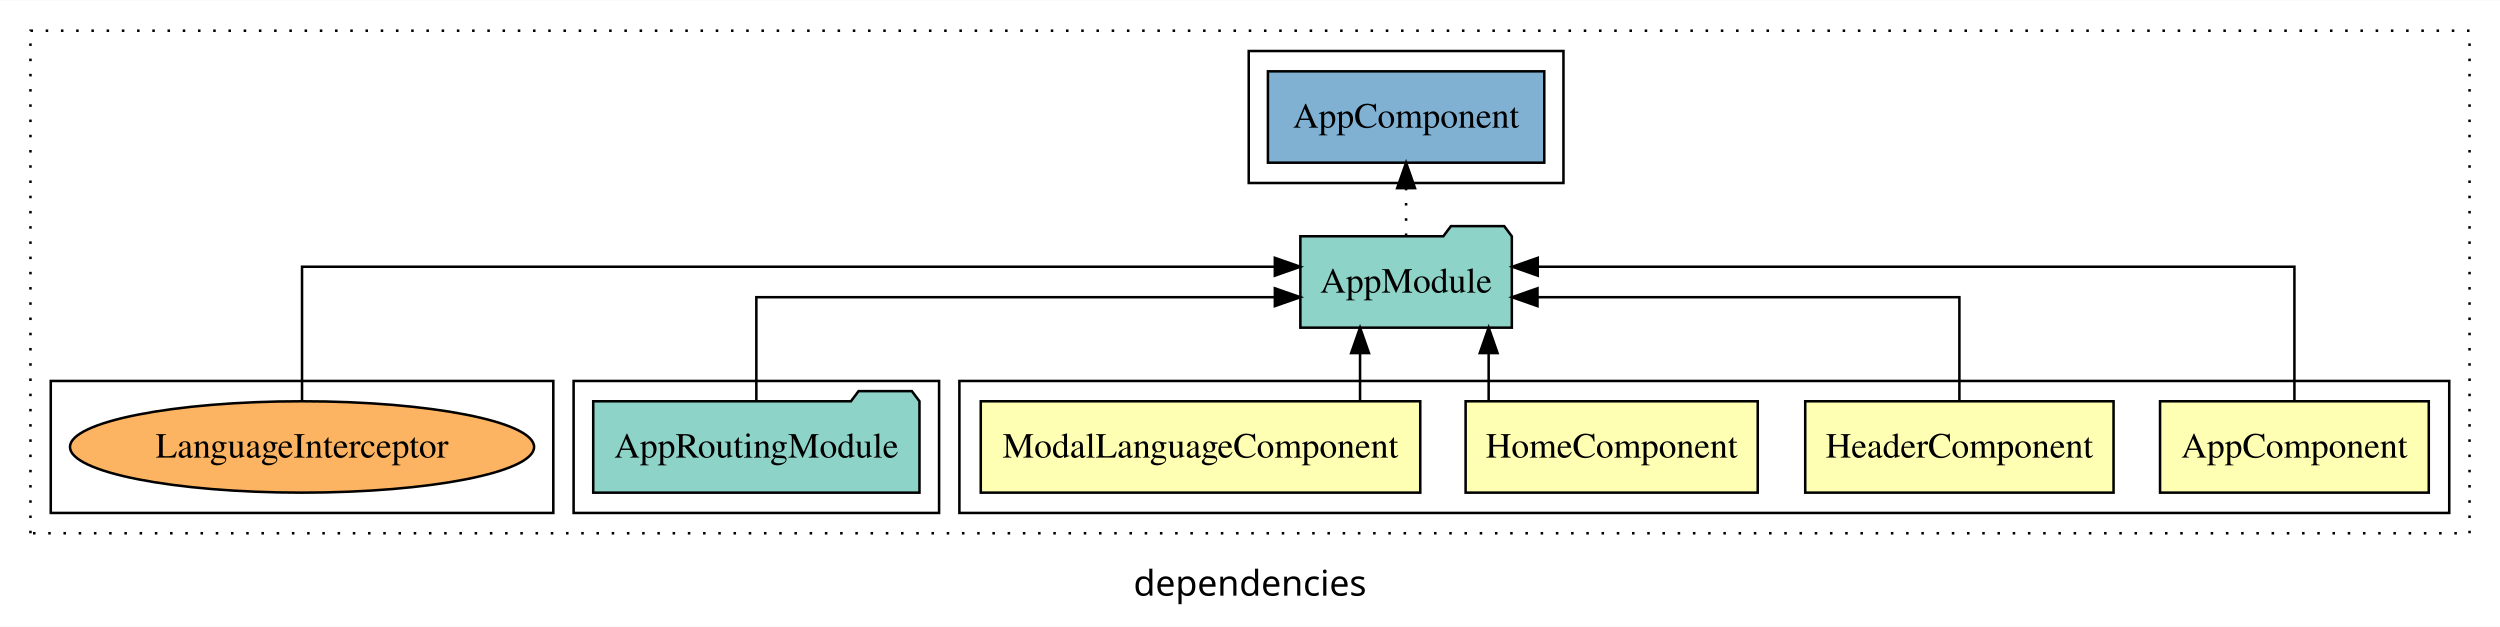
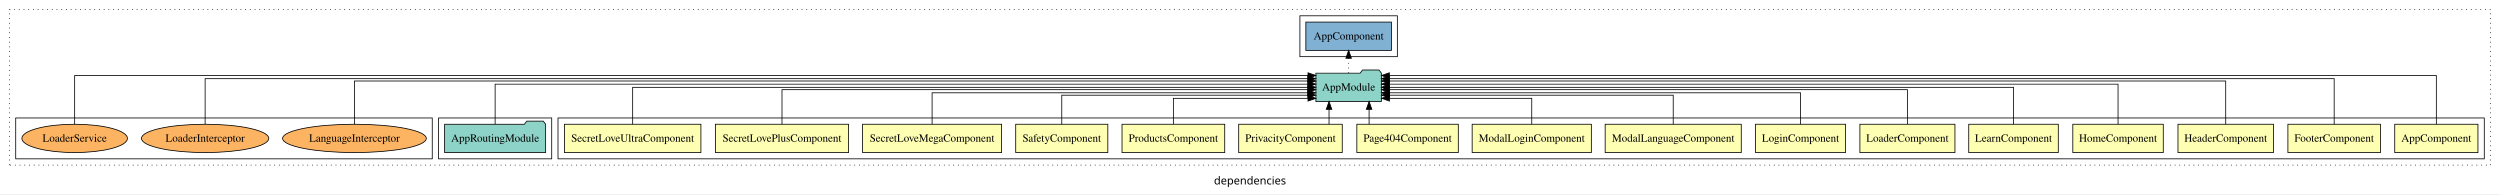
- <svg xmlns="http://www.w3.org/2000/svg" width="985pt" height="247pt" viewBox="0.00 0.00 985.00 246.80">
+ <svg xmlns="http://www.w3.org/2000/svg" width="3181pt" height="247pt" viewBox="0.00 0.00 3181.00 246.80">
  <g id="graph0" class="graph" transform="scale(1 1) rotate(0) translate(4 242.8)">
-     <polygon fill="white" stroke="transparent" points="-4,4 -4,-242.8 981,-242.8 981,4 -4,4" />
-     <text text-anchor="middle" x="488.5" y="-8.2" font-family="sans-serif" font-size="14.00">dependencies</text>
+     <polygon fill="white" stroke="transparent" points="-4,4 -4,-242.8 3177,-242.8 3177,4 -4,4" />
+     <text text-anchor="middle" x="1586.5" y="-8.2" font-family="sans-serif" font-size="14.00">dependencies</text>
    <g id="clust1" class="cluster">
-       <polygon fill="none" stroke="black" stroke-dasharray="1,5" points="8,-32.8 8,-230.8 969,-230.8 969,-32.8 8,-32.8" />
+       <polygon fill="none" stroke="black" stroke-dasharray="1,5" points="8,-32.8 8,-230.8 3165,-230.8 3165,-32.8 8,-32.8" />
    </g>
    <g id="clust2" class="cluster">
-       <polygon fill="none" stroke="black" points="374,-40.8 374,-92.8 961,-92.8 961,-40.8 374,-40.8" />
+       <polygon fill="none" stroke="black" points="706,-40.8 706,-92.8 3157,-92.8 3157,-40.8 706,-40.8" />
    </g>
-     <g id="clust7" class="cluster">
-       <polygon fill="none" stroke="black" points="222,-40.8 222,-92.8 366,-92.8 366,-40.8 222,-40.8" />
+     <g id="clust19" class="cluster">
+       <polygon fill="none" stroke="black" points="554,-40.8 554,-92.8 698,-92.8 698,-40.8 554,-40.8" />
    </g>
-     <g id="clust9" class="cluster">
-       <polygon fill="none" stroke="black" points="488,-170.8 488,-222.8 612,-222.8 612,-170.8 488,-170.8" />
+     <g id="clust21" class="cluster">
+       <polygon fill="none" stroke="black" points="1650,-170.8 1650,-222.8 1774,-222.8 1774,-170.8 1650,-170.8" />
    </g>
-     <g id="clust10" class="cluster">
-       <polygon fill="none" stroke="black" points="16,-40.8 16,-92.8 214,-92.8 214,-40.8 16,-40.8" />
+     <g id="clust22" class="cluster">
+       <polygon fill="none" stroke="black" points="16,-40.8 16,-92.8 546,-92.8 546,-40.8 16,-40.8" />
    </g>
    <g id="node1" class="node">
-       <polygon fill="#ffffb3" stroke="black" points="952.94,-84.8 847.06,-84.8 847.06,-48.8 952.94,-48.8 952.94,-84.8" />
-       <text text-anchor="middle" x="900" y="-62.6" font-family="Times,serif" font-size="14.00">AppComponent</text>
+       <polygon fill="#ffffb3" stroke="black" points="3148.94,-84.8 3043.06,-84.8 3043.06,-48.8 3148.94,-48.8 3148.94,-84.8" />
+       <text text-anchor="middle" x="3096" y="-62.6" font-family="Times,serif" font-size="14.00">AppComponent</text>
+     </g>
+     <g id="node17" class="node">
+       <polygon fill="#8dd3c7" stroke="black" points="1753.66,-149.8 1750.66,-153.8 1729.66,-153.8 1726.66,-149.8 1670.34,-149.8 1670.34,-113.8 1753.66,-113.8 1753.66,-149.8" />
+       <text text-anchor="middle" x="1712" y="-127.6" font-family="Times,serif" font-size="14.00">AppModule</text>
+     </g>
+     <g id="edge1" class="edge">
+       <path fill="none" stroke="black" d="M3096,-84.95C3096,-108.56 3096,-146.8 3096,-146.8 3096,-146.8 1763.8,-146.8 1763.8,-146.8" />
+       <polygon fill="black" stroke="black" points="1763.8,-143.3 1753.8,-146.8 1763.8,-150.3 1763.8,-143.3" />
+     </g>
+     <g id="node2" class="node">
+       <polygon fill="#ffffb3" stroke="black" points="3024.88,-84.8 2907.12,-84.8 2907.12,-48.8 3024.88,-48.8 3024.88,-84.8" />
+       <text text-anchor="middle" x="2966" y="-62.6" font-family="Times,serif" font-size="14.00">FooterComponent</text>
+     </g>
+     <g id="edge2" class="edge">
+       <path fill="none" stroke="black" d="M2966,-84.81C2966,-107.29 2966,-142.8 2966,-142.8 2966,-142.8 1763.72,-142.8 1763.72,-142.8" />
+       <polygon fill="black" stroke="black" points="1763.72,-139.3 1753.72,-142.8 1763.72,-146.3 1763.72,-139.3" />
+     </g>
+     <g id="node3" class="node">
+       <polygon fill="#ffffb3" stroke="black" points="2888.74,-84.8 2767.26,-84.8 2767.26,-48.8 2888.74,-48.8 2888.74,-84.8" />
+       <text text-anchor="middle" x="2828" y="-62.6" font-family="Times,serif" font-size="14.00">HeaderComponent</text>
+     </g>
+     <g id="edge3" class="edge">
+       <path fill="none" stroke="black" d="M2828,-84.84C2828,-106.46 2828,-139.8 2828,-139.8 2828,-139.8 1763.71,-139.8 1763.71,-139.8" />
+       <polygon fill="black" stroke="black" points="1763.71,-136.3 1753.71,-139.8 1763.71,-143.3 1763.71,-136.3" />
+     </g>
+     <g id="node4" class="node">
+       <polygon fill="#ffffb3" stroke="black" points="2748.55,-84.8 2633.45,-84.8 2633.45,-48.8 2748.55,-48.8 2748.55,-84.8" />
+       <text text-anchor="middle" x="2691" y="-62.6" font-family="Times,serif" font-size="14.00">HomeComponent</text>
+     </g>
+     <g id="edge4" class="edge">
+       <path fill="none" stroke="black" d="M2691,-84.93C2691,-105.37 2691,-135.8 2691,-135.8 2691,-135.8 1763.75,-135.8 1763.75,-135.8" />
+       <polygon fill="black" stroke="black" points="1763.75,-132.3 1753.75,-135.8 1763.75,-139.3 1763.75,-132.3" />
    </g>
    <g id="node5" class="node">
-       <polygon fill="#8dd3c7" stroke="black" points="591.66,-149.8 588.66,-153.8 567.66,-153.8 564.66,-149.8 508.34,-149.8 508.34,-113.8 591.66,-113.8 591.66,-149.8" />
-       <text text-anchor="middle" x="550" y="-127.6" font-family="Times,serif" font-size="14.00">AppModule</text>
+       <polygon fill="#ffffb3" stroke="black" points="2614.97,-84.8 2501.03,-84.8 2501.03,-48.8 2614.97,-48.8 2614.97,-84.8" />
+       <text text-anchor="middle" x="2558" y="-62.6" font-family="Times,serif" font-size="14.00">LearnComponent</text>
    </g>
-     <g id="edge1" class="edge">
-       <path fill="none" stroke="black" d="M900,-85.08C900,-106.12 900,-137.8 900,-137.8 900,-137.8 601.87,-137.8 601.87,-137.8" />
-       <polygon fill="black" stroke="black" points="601.87,-134.3 591.87,-137.8 601.87,-141.3 601.87,-134.3" />
+     <g id="edge5" class="edge">
+       <path fill="none" stroke="black" d="M2558,-84.91C2558,-104.14 2558,-131.8 2558,-131.8 2558,-131.8 1763.66,-131.8 1763.66,-131.8" />
+       <polygon fill="black" stroke="black" points="1763.66,-128.3 1753.66,-131.8 1763.66,-135.3 1763.66,-128.3" />
    </g>
-     <g id="node2" class="node">
-       <polygon fill="#ffffb3" stroke="black" points="828.74,-84.8 707.26,-84.8 707.26,-48.8 828.74,-48.8 828.74,-84.8" />
-       <text text-anchor="middle" x="768" y="-62.6" font-family="Times,serif" font-size="14.00">HeaderComponent</text>
+     <g id="node6" class="node">
+       <polygon fill="#ffffb3" stroke="black" points="2483.47,-84.8 2362.53,-84.8 2362.53,-48.8 2483.47,-48.8 2483.47,-84.8" />
+       <text text-anchor="middle" x="2423" y="-62.6" font-family="Times,serif" font-size="14.00">LoaderComponent</text>
    </g>
-     <g id="edge2" class="edge">
-       <path fill="none" stroke="black" d="M768,-84.82C768,-102.17 768,-125.8 768,-125.8 768,-125.8 601.77,-125.8 601.77,-125.8" />
-       <polygon fill="black" stroke="black" points="601.77,-122.3 591.77,-125.8 601.77,-129.3 601.77,-122.3" />
-     </g>
-     <g id="node3" class="node">
-       <polygon fill="#ffffb3" stroke="black" points="688.55,-84.8 573.45,-84.8 573.45,-48.8 688.55,-48.8 688.55,-84.8" />
-       <text text-anchor="middle" x="631" y="-62.6" font-family="Times,serif" font-size="14.00">HomeComponent</text>
-     </g>
-     <g id="edge3" class="edge">
-       <path fill="none" stroke="black" d="M582.53,-84.91C582.53,-84.91 582.53,-103.79 582.53,-103.79" />
-       <polygon fill="black" stroke="black" points="579.03,-103.79 582.53,-113.79 586.03,-103.79 579.03,-103.79" />
-     </g>
-     <g id="node4" class="node">
-       <polygon fill="#ffffb3" stroke="black" points="555.58,-84.8 382.42,-84.8 382.42,-48.8 555.58,-48.8 555.58,-84.8" />
-       <text text-anchor="middle" x="469" y="-62.6" font-family="Times,serif" font-size="14.00">ModalLanguageComponent</text>
-     </g>
-     <g id="edge4" class="edge">
-       <path fill="none" stroke="black" d="M531.86,-84.91C531.86,-84.91 531.86,-103.79 531.86,-103.79" />
-       <polygon fill="black" stroke="black" points="528.36,-103.79 531.86,-113.79 535.36,-103.79 528.36,-103.79" />
+     <g id="edge6" class="edge">
+       <path fill="none" stroke="black" d="M2423,-85.07C2423,-103.36 2423,-128.8 2423,-128.8 2423,-128.8 1763.82,-128.8 1763.82,-128.8" />
+       <polygon fill="black" stroke="black" points="1763.82,-125.3 1753.82,-128.8 1763.82,-132.3 1763.82,-125.3" />
    </g>
    <g id="node7" class="node">
-       <polygon fill="#80b1d3" stroke="black" points="604.44,-214.8 495.56,-214.8 495.56,-178.8 604.44,-178.8 604.44,-214.8" />
-       <text text-anchor="middle" x="550" y="-192.6" font-family="Times,serif" font-size="14.00">AppComponent </text>
+       <polygon fill="#ffffb3" stroke="black" points="2344.28,-84.8 2229.72,-84.8 2229.72,-48.8 2344.28,-48.8 2344.28,-84.8" />
+       <text text-anchor="middle" x="2287" y="-62.6" font-family="Times,serif" font-size="14.00">LoginComponent</text>
    </g>
-     <g id="edge6" class="edge">
-       <path fill="none" stroke="black" stroke-dasharray="1,5" d="M550,-149.91C550,-149.91 550,-168.79 550,-168.79" />
-       <polygon fill="black" stroke="black" points="546.5,-168.79 550,-178.79 553.5,-168.79 546.5,-168.79" />
-     </g>
-     <g id="node6" class="node">
-       <polygon fill="#8dd3c7" stroke="black" points="358.27,-84.8 355.27,-88.8 334.27,-88.8 331.27,-84.8 229.73,-84.8 229.73,-48.8 358.27,-48.8 358.27,-84.8" />
-       <text text-anchor="middle" x="294" y="-62.6" font-family="Times,serif" font-size="14.00">AppRoutingModule</text>
-     </g>
-     <g id="edge5" class="edge">
-       <path fill="none" stroke="black" d="M294,-84.82C294,-102.17 294,-125.8 294,-125.8 294,-125.8 498.3,-125.8 498.3,-125.8" />
-       <polygon fill="black" stroke="black" points="498.3,-129.3 508.3,-125.8 498.3,-122.3 498.3,-129.3" />
+     <g id="edge7" class="edge">
+       <path fill="none" stroke="black" d="M2287,-84.83C2287,-101.86 2287,-124.8 2287,-124.8 2287,-124.8 1763.82,-124.8 1763.82,-124.8" />
+       <polygon fill="black" stroke="black" points="1763.82,-121.3 1753.82,-124.8 1763.82,-128.3 1763.82,-121.3" />
    </g>
    <g id="node8" class="node">
-       <ellipse fill="#fdb462" stroke="black" cx="115" cy="-66.8" rx="91.43" ry="18" />
-       <text text-anchor="middle" x="115" y="-62.6" font-family="Times,serif" font-size="14.00">LanguageInterceptor</text>
+       <polygon fill="#ffffb3" stroke="black" points="2211.58,-84.8 2038.42,-84.8 2038.42,-48.8 2211.58,-48.8 2211.58,-84.8" />
+       <text text-anchor="middle" x="2125" y="-62.6" font-family="Times,serif" font-size="14.00">ModalLanguageComponent</text>
    </g>
-     <g id="edge7" class="edge">
-       <path fill="none" stroke="black" d="M115,-85.08C115,-106.12 115,-137.8 115,-137.8 115,-137.8 498.29,-137.8 498.29,-137.8" />
-       <polygon fill="black" stroke="black" points="498.29,-141.3 508.29,-137.8 498.29,-134.3 498.29,-141.3" />
+     <g id="edge8" class="edge">
+       <path fill="none" stroke="black" d="M2125,-84.81C2125,-100.85 2125,-121.8 2125,-121.8 2125,-121.8 1763.87,-121.8 1763.87,-121.8" />
+       <polygon fill="black" stroke="black" points="1763.87,-118.3 1753.87,-121.8 1763.87,-125.3 1763.87,-118.3" />
+     </g>
+     <g id="node9" class="node">
+       <polygon fill="#ffffb3" stroke="black" points="2020.83,-84.8 1869.17,-84.8 1869.17,-48.8 2020.83,-48.8 2020.83,-84.8" />
+       <text text-anchor="middle" x="1945" y="-62.6" font-family="Times,serif" font-size="14.00">ModalLoginComponent</text>
+     </g>
+     <g id="edge9" class="edge">
+       <path fill="none" stroke="black" d="M1945,-84.92C1945,-99.58 1945,-117.8 1945,-117.8 1945,-117.8 1763.92,-117.8 1763.92,-117.8" />
+       <polygon fill="black" stroke="black" points="1763.92,-114.3 1753.92,-117.8 1763.92,-121.3 1763.92,-114.3" />
+     </g>
+     <g id="node10" class="node">
+       <polygon fill="#ffffb3" stroke="black" points="1851.54,-84.8 1722.46,-84.8 1722.46,-48.8 1851.54,-48.8 1851.54,-84.8" />
+       <text text-anchor="middle" x="1787" y="-62.6" font-family="Times,serif" font-size="14.00">Page404Component</text>
+     </g>
+     <g id="edge10" class="edge">
+       <path fill="none" stroke="black" d="M1738.03,-84.91C1738.03,-84.91 1738.03,-103.79 1738.03,-103.79" />
+       <polygon fill="black" stroke="black" points="1734.53,-103.79 1738.03,-113.79 1741.53,-103.79 1734.53,-103.79" />
+     </g>
+     <g id="node11" class="node">
+       <polygon fill="#ffffb3" stroke="black" points="1703.88,-84.8 1572.12,-84.8 1572.12,-48.8 1703.88,-48.8 1703.88,-84.8" />
+       <text text-anchor="middle" x="1638" y="-62.6" font-family="Times,serif" font-size="14.00">PrivacityComponent</text>
+     </g>
+     <g id="edge11" class="edge">
+       <path fill="none" stroke="black" d="M1687.06,-84.91C1687.06,-84.91 1687.06,-103.79 1687.06,-103.79" />
+       <polygon fill="black" stroke="black" points="1683.56,-103.79 1687.06,-113.79 1690.56,-103.79 1683.56,-103.79" />
+     </g>
+     <g id="node12" class="node">
+       <polygon fill="#ffffb3" stroke="black" points="1554.33,-84.8 1423.67,-84.8 1423.67,-48.8 1554.33,-48.8 1554.33,-84.8" />
+       <text text-anchor="middle" x="1489" y="-62.6" font-family="Times,serif" font-size="14.00">ProductsComponent</text>
+     </g>
+     <g id="edge12" class="edge">
+       <path fill="none" stroke="black" d="M1489,-84.92C1489,-99.58 1489,-117.8 1489,-117.8 1489,-117.8 1660.32,-117.8 1660.32,-117.8" />
+       <polygon fill="black" stroke="black" points="1660.32,-121.3 1670.32,-117.8 1660.32,-114.3 1660.32,-121.3" />
+     </g>
+     <g id="node13" class="node">
+       <polygon fill="#ffffb3" stroke="black" points="1405.6,-84.8 1288.4,-84.8 1288.4,-48.8 1405.6,-48.8 1405.6,-84.8" />
+       <text text-anchor="middle" x="1347" y="-62.6" font-family="Times,serif" font-size="14.00">SafetyComponent</text>
+     </g>
+     <g id="edge13" class="edge">
+       <path fill="none" stroke="black" d="M1347,-84.81C1347,-100.85 1347,-121.8 1347,-121.8 1347,-121.8 1660.13,-121.8 1660.13,-121.8" />
+       <polygon fill="black" stroke="black" points="1660.13,-125.3 1670.13,-121.8 1660.13,-118.3 1660.13,-125.3" />
+     </g>
+     <g id="node14" class="node">
+       <polygon fill="#ffffb3" stroke="black" points="1270.45,-84.8 1093.55,-84.8 1093.55,-48.8 1270.45,-48.8 1270.45,-84.8" />
+       <text text-anchor="middle" x="1182" y="-62.6" font-family="Times,serif" font-size="14.00">SecretLoveMegaComponent</text>
+     </g>
+     <g id="edge14" class="edge">
+       <path fill="none" stroke="black" d="M1182,-84.83C1182,-101.86 1182,-124.8 1182,-124.8 1182,-124.8 1659.97,-124.8 1659.97,-124.8" />
+       <polygon fill="black" stroke="black" points="1659.97,-128.3 1669.97,-124.8 1659.97,-121.3 1659.97,-128.3" />
+     </g>
+     <g id="node15" class="node">
+       <polygon fill="#ffffb3" stroke="black" points="1075.7,-84.8 906.3,-84.8 906.3,-48.8 1075.7,-48.8 1075.7,-84.8" />
+       <text text-anchor="middle" x="991" y="-62.6" font-family="Times,serif" font-size="14.00">SecretLovePlusComponent</text>
+     </g>
+     <g id="edge15" class="edge">
+       <path fill="none" stroke="black" d="M991,-85.07C991,-103.36 991,-128.8 991,-128.8 991,-128.8 1660.12,-128.8 1660.12,-128.8" />
+       <polygon fill="black" stroke="black" points="1660.12,-132.3 1670.12,-128.8 1660.12,-125.3 1660.12,-132.3" />
+     </g>
+     <g id="node16" class="node">
+       <polygon fill="#ffffb3" stroke="black" points="887.84,-84.8 714.16,-84.8 714.16,-48.8 887.84,-48.8 887.84,-84.8" />
+       <text text-anchor="middle" x="801" y="-62.6" font-family="Times,serif" font-size="14.00">SecretLoveUltraComponent</text>
+     </g>
+     <g id="edge16" class="edge">
+       <path fill="none" stroke="black" d="M801,-84.91C801,-104.14 801,-131.8 801,-131.8 801,-131.8 1660.19,-131.8 1660.19,-131.8" />
+       <polygon fill="black" stroke="black" points="1660.19,-135.3 1670.19,-131.8 1660.19,-128.3 1660.19,-135.3" />
+     </g>
+     <g id="node19" class="node">
+       <polygon fill="#80b1d3" stroke="black" points="1766.44,-214.8 1657.56,-214.8 1657.56,-178.8 1766.44,-178.8 1766.44,-214.8" />
+       <text text-anchor="middle" x="1712" y="-192.6" font-family="Times,serif" font-size="14.00">AppComponent </text>
+     </g>
+     <g id="edge18" class="edge">
+       <path fill="none" stroke="black" stroke-dasharray="1,5" d="M1712,-149.91C1712,-149.91 1712,-168.79 1712,-168.79" />
+       <polygon fill="black" stroke="black" points="1708.5,-168.79 1712,-178.79 1715.5,-168.79 1708.5,-168.79" />
+     </g>
+     <g id="node18" class="node">
+       <polygon fill="#8dd3c7" stroke="black" points="690.27,-84.8 687.27,-88.8 666.27,-88.8 663.27,-84.8 561.73,-84.8 561.73,-48.8 690.27,-48.8 690.27,-84.8" />
+       <text text-anchor="middle" x="626" y="-62.6" font-family="Times,serif" font-size="14.00">AppRoutingModule</text>
+     </g>
+     <g id="edge17" class="edge">
+       <path fill="none" stroke="black" d="M626,-84.93C626,-105.37 626,-135.8 626,-135.8 626,-135.8 1660.09,-135.8 1660.09,-135.8" />
+       <polygon fill="black" stroke="black" points="1660.09,-139.3 1670.09,-135.8 1660.09,-132.3 1660.09,-139.3" />
+     </g>
+     <g id="node20" class="node">
+       <ellipse fill="#fdb462" stroke="black" cx="447" cy="-66.8" rx="91.43" ry="18" />
+       <text text-anchor="middle" x="447" y="-62.6" font-family="Times,serif" font-size="14.00">LanguageInterceptor</text>
+     </g>
+     <g id="edge19" class="edge">
+       <path fill="none" stroke="black" d="M447,-84.84C447,-106.46 447,-139.8 447,-139.8 447,-139.8 1660.27,-139.8 1660.27,-139.8" />
+       <polygon fill="black" stroke="black" points="1660.27,-143.3 1670.27,-139.8 1660.27,-136.3 1660.27,-143.3" />
+     </g>
+     <g id="node21" class="node">
+       <ellipse fill="#fdb462" stroke="black" cx="257" cy="-66.8" rx="80.98" ry="18" />
+       <text text-anchor="middle" x="257" y="-62.6" font-family="Times,serif" font-size="14.00">LoaderInterceptor</text>
+     </g>
+     <g id="edge20" class="edge">
+       <path fill="none" stroke="black" d="M257,-84.81C257,-107.29 257,-142.8 257,-142.8 257,-142.8 1660.02,-142.8 1660.02,-142.8" />
+       <polygon fill="black" stroke="black" points="1660.02,-146.3 1670.02,-142.8 1660.02,-139.3 1660.02,-146.3" />
+     </g>
+     <g id="node22" class="node">
+       <ellipse fill="#fdb462" stroke="black" cx="91" cy="-66.8" rx="67.17" ry="18" />
+       <text text-anchor="middle" x="91" y="-62.6" font-family="Times,serif" font-size="14.00">LoaderService</text>
+     </g>
+     <g id="edge21" class="edge">
+       <path fill="none" stroke="black" d="M91,-84.95C91,-108.56 91,-146.8 91,-146.8 91,-146.8 1660.3,-146.8 1660.3,-146.8" />
+       <polygon fill="black" stroke="black" points="1660.3,-150.3 1670.3,-146.8 1660.3,-143.3 1660.3,-150.3" />
    </g>
  </g>
</svg>
